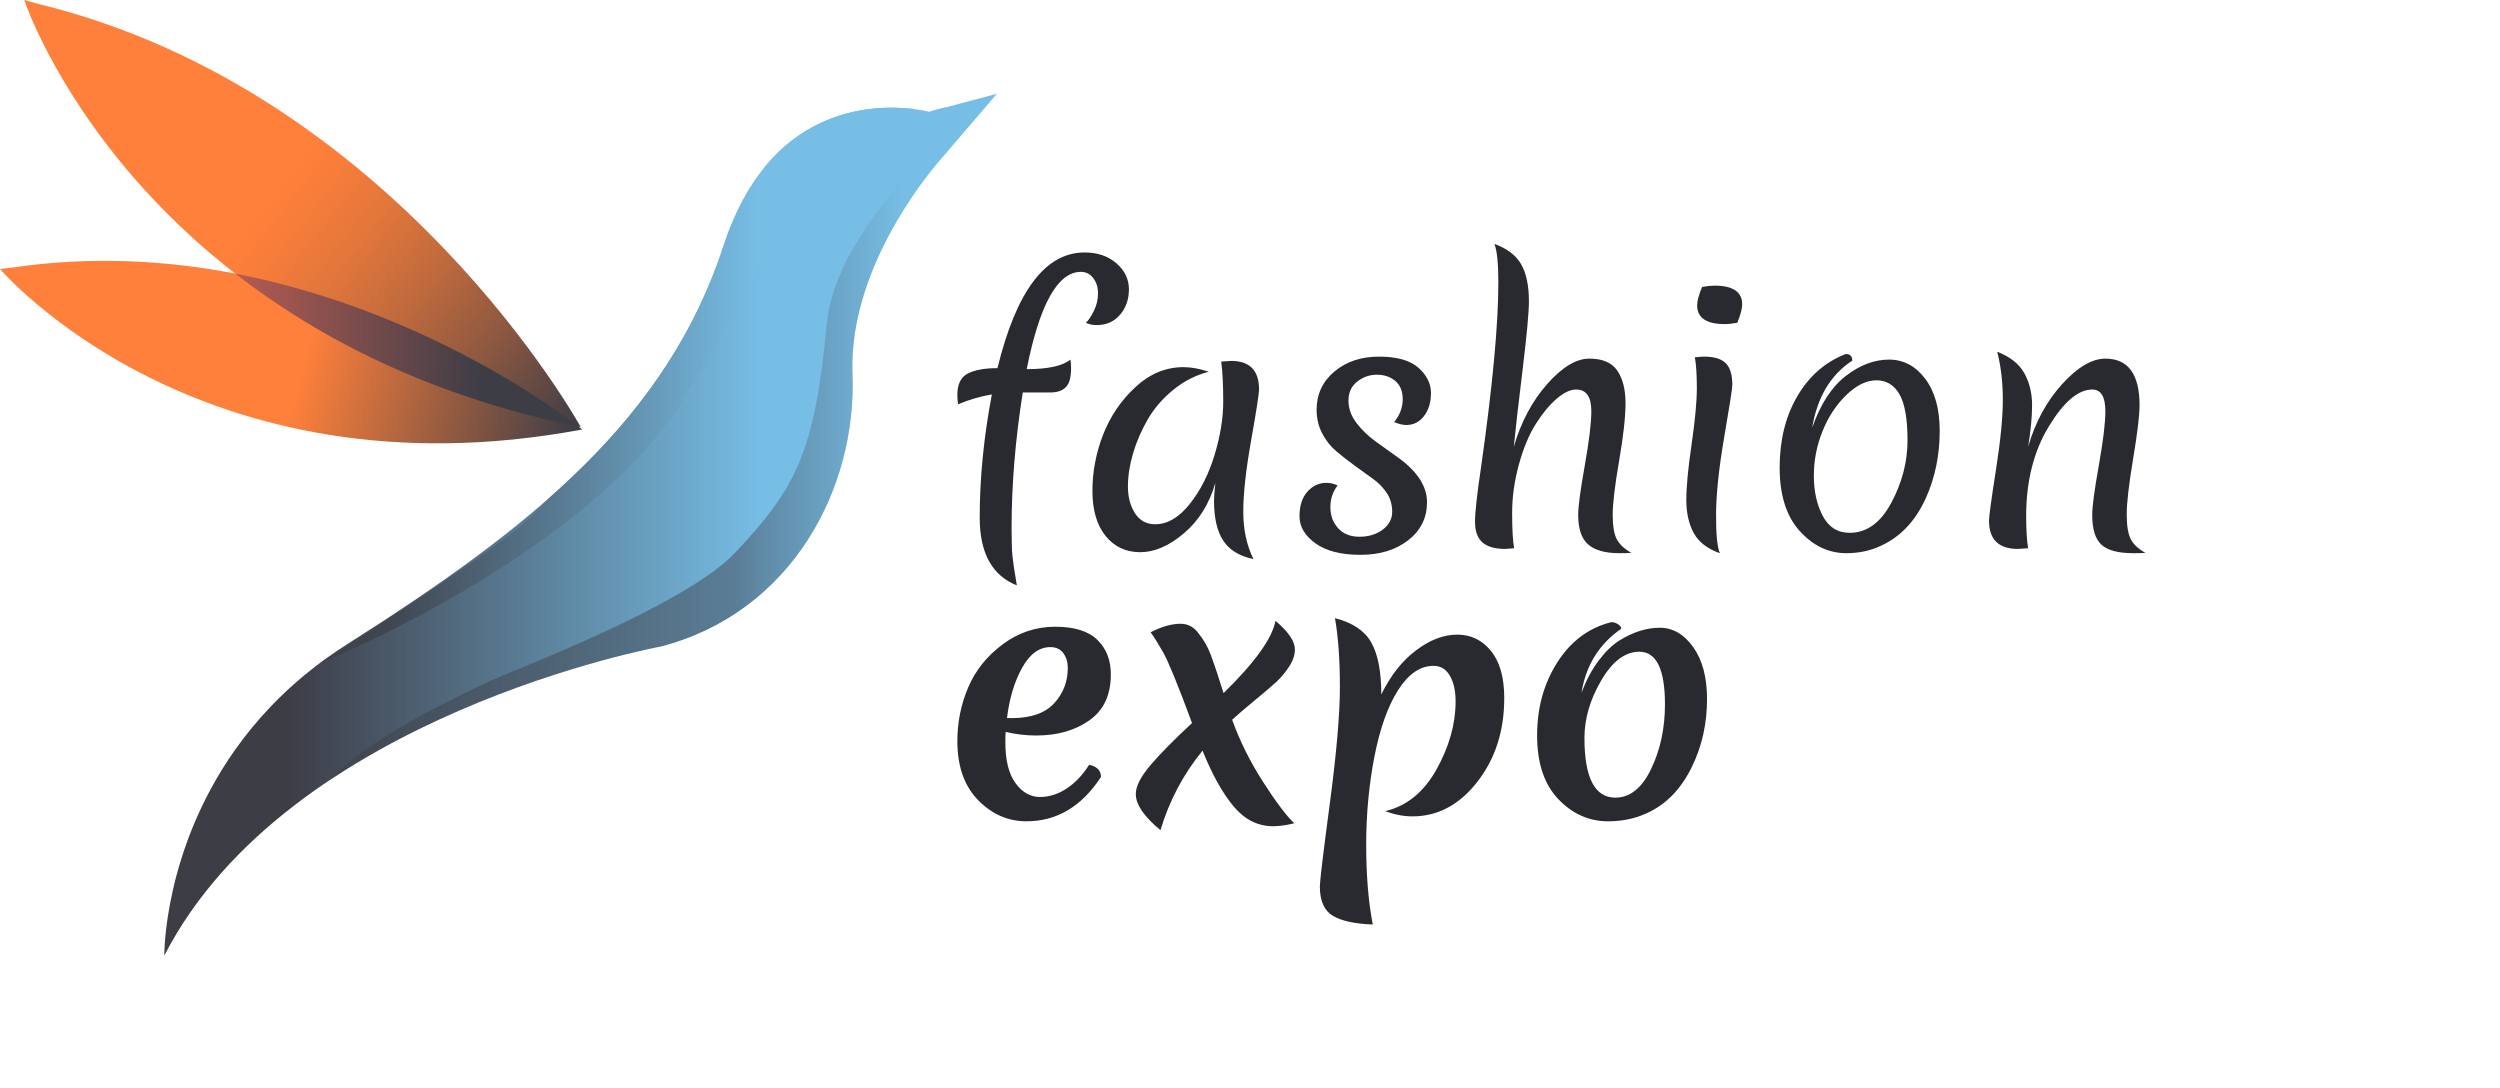
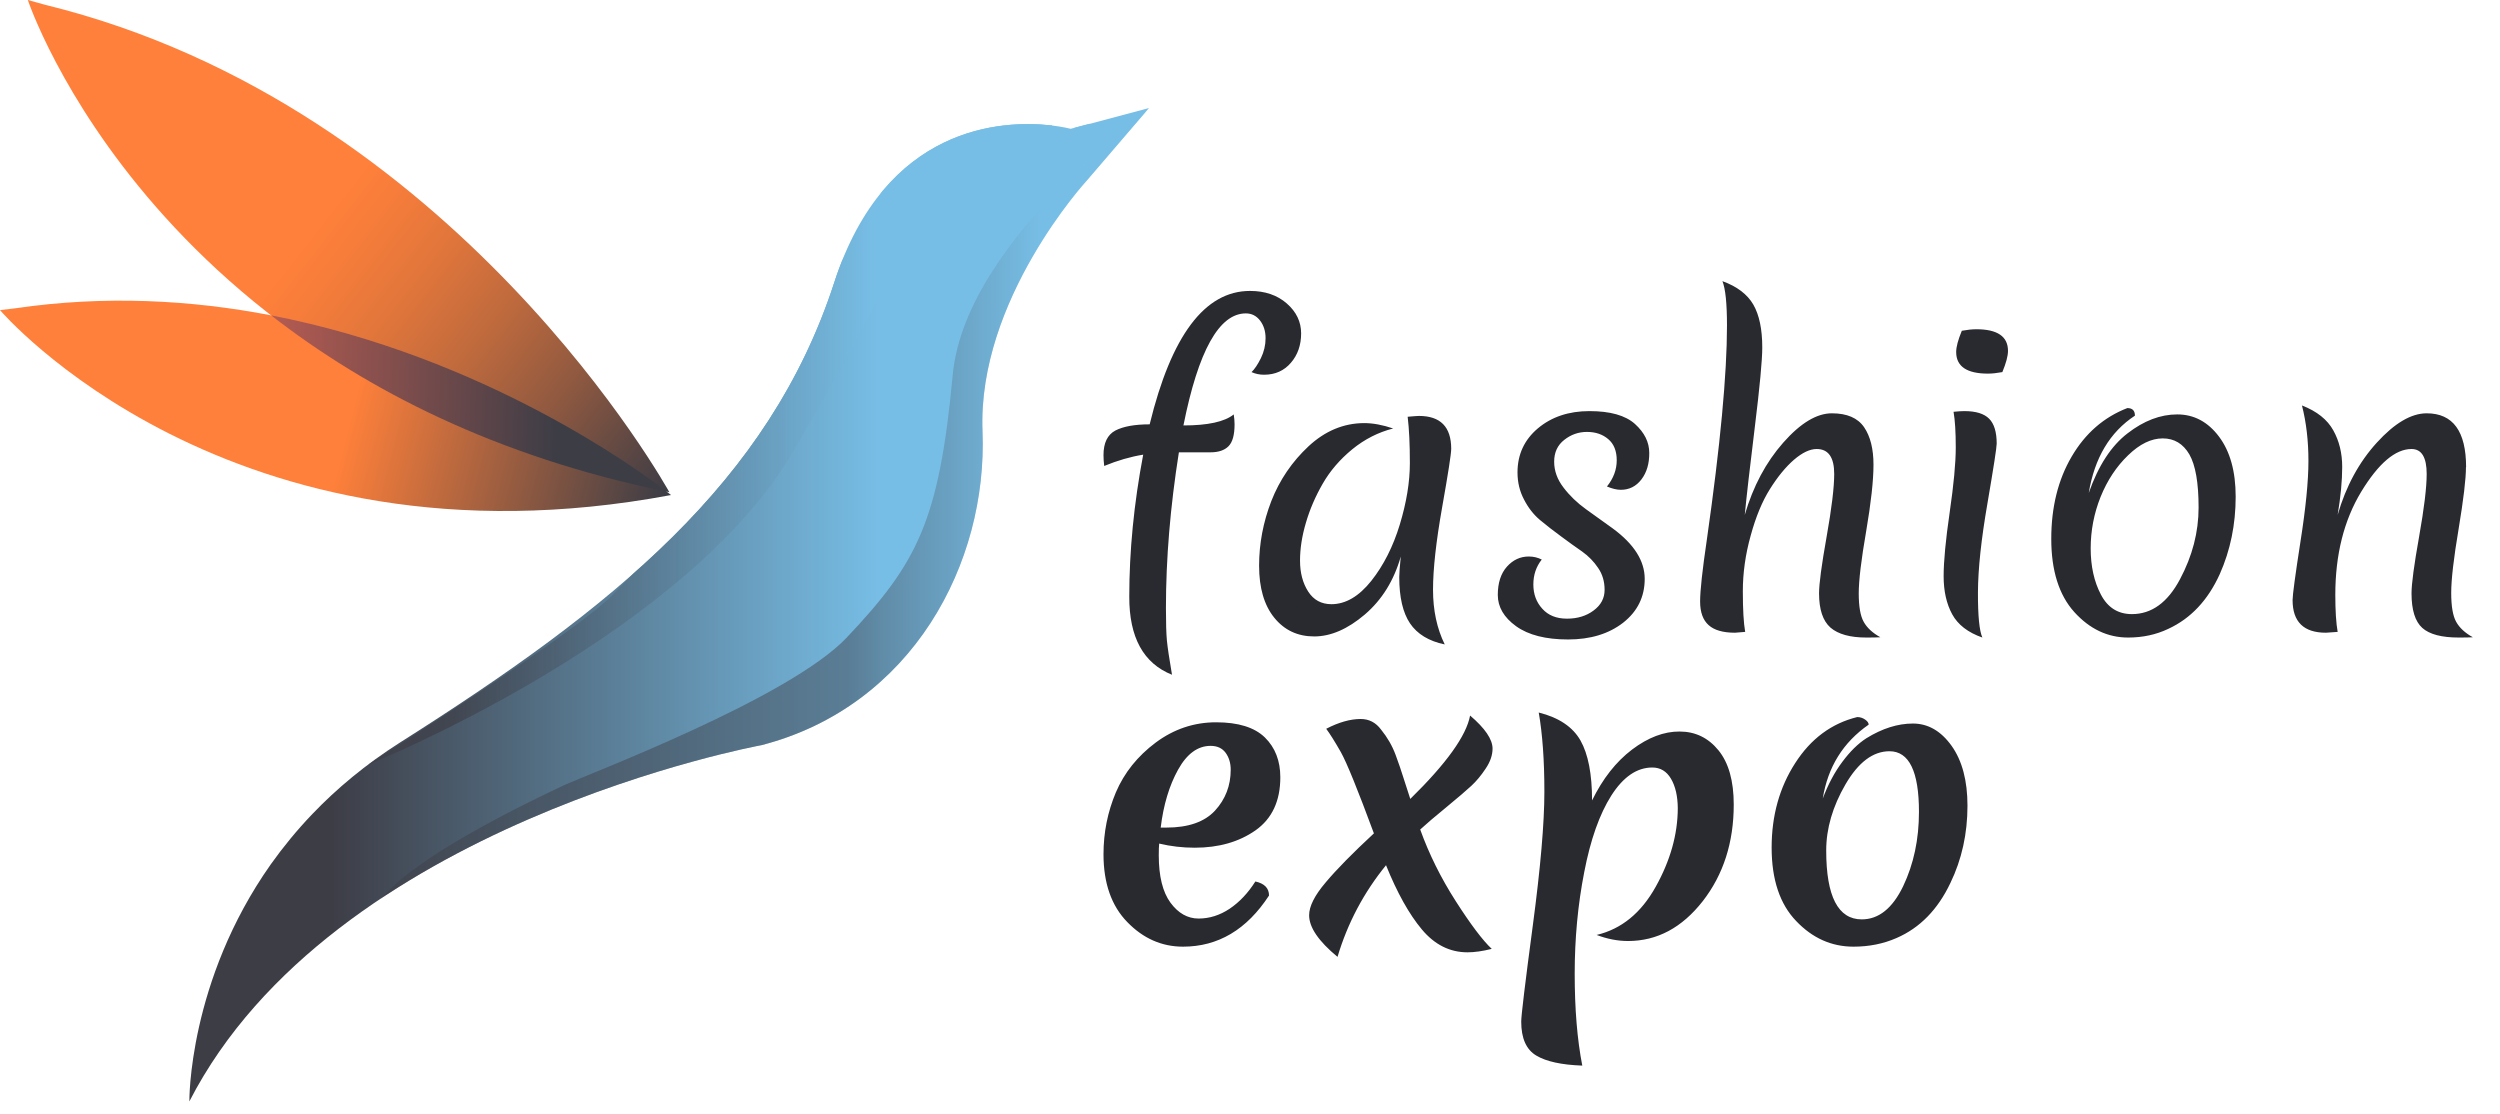
- <svg xmlns="http://www.w3.org/2000/svg" data-name="сгрупп" viewBox="0 0 2090.8 909.67">
+ <svg xmlns="http://www.w3.org/2000/svg" version="1.2" width="1814" height="808">
  <defs>
-     <linearGradient id="a" data-name="Безымянный градиент 380" x1="137.41" y1="438.8" x2="833.7" y2="438.8" gradientUnits="userSpaceOnUse">
+     <linearGradient id="a" gradientUnits="userSpaceOnUse" />
+     <linearGradient id="b" x2="1" href="#a" gradientTransform="matrix(696.29 0 0 720.82 137.41 438.8)">
      <stop offset=".15" stop-color="#3d3d46" />
      <stop offset=".72" stop-color="#77bee6" />
    </linearGradient>
-     <linearGradient id="c" data-name="Безымянный градиент 383" x1="267.04" y1="319.08" x2="791.61" y2="319.08" gradientUnits="userSpaceOnUse">
+     <linearGradient id="d" x2="1" href="#a" gradientTransform="matrix(524.57 0 0 471.525 267.04 319.08)">
      <stop offset=".11" stop-color="#3d3d46" stop-opacity=".7" />
      <stop offset=".7" stop-color="#77bee6" />
    </linearGradient>
-     <linearGradient id="e" data-name="Безымянный градиент 422" x1="267.69" y1="381.71" x2="880" y2="381.71" gradientUnits="userSpaceOnUse">
+     <linearGradient id="f" x2="1" href="#a" gradientTransform="matrix(612.31 0 0 627.918 267.69 381.71)">
      <stop offset=".57" stop-color="#3d3d46" />
      <stop offset=".8" stop-color="#77bee6" />
    </linearGradient>
-     <linearGradient id="f" data-name="Безымянный градиент 402" x1="15.45" y1="5.85" x2="489.96" y2="350.95" gradientTransform="rotate(2.01 68.196 51.835)" gradientUnits="userSpaceOnUse">
+     <linearGradient id="g" x2="1" href="#a" gradientTransform="matrix(462.114 361.531 -81.82 104.583 17.095 4.028)">
      <stop offset=".45" stop-color="#ff803a" />
      <stop offset=".5" stop-color="#f77d3a" />
      <stop offset=".59" stop-color="#e2763b" />
      <stop offset=".7" stop-color="#bf6a3d" />
      <stop offset=".82" stop-color="#905940" />
      <stop offset=".95" stop-color="#534444" />
      <stop offset="1" stop-color="#3d3d46" />
    </linearGradient>
-     <linearGradient id="g" data-name="Безымянный градиент 406" x1="12.64" y1="239.71" x2="493.16" y2="345.61" gradientTransform="rotate(2.01 68.196 51.835)" gradientUnits="userSpaceOnUse">
+     <linearGradient id="h" x2="1" href="#a" gradientTransform="matrix(476.51 122.689 -27.802 107.982 6.085 237.646)">
      <stop offset=".52" stop-color="#ff803a" />
      <stop offset="1" stop-color="#3d3d46" />
    </linearGradient>
-     <linearGradient id="h" data-name="Безымянный градиент 323" x1="202.86" y1="283.16" x2="494.37" y2="283.16" gradientTransform="rotate(2.01 68.196 51.835)" gradientUnits="userSpaceOnUse">
-       <stop offset="0" stop-color="#b65b51" />
+     <linearGradient id="i" x2="1" href="#a" gradientTransform="matrix(291.331 10.224 -4.134 117.79 194.664 287.741)">
+       <stop stop-color="#b65b51" />
      <stop offset=".72" stop-color="#3d3d46" />
    </linearGradient>
-     <clipPath id="b">
-       <path d="M137.41 799.21s-1.01-87.04 59.22-172.17c8.68-12.27 18.63-24.5 30.04-36.42 17.53-18.31 38.49-35.91 63.58-51.81 154.73-98.12 267.95-188.7 315.12-333.99C642.52 90.39 727.67 87.15 762.16 90.94c9.3 1.02 71.53-12.54 71.53-12.54l-45.29 52.83S709.15 217.39 712.92 313c3.77 95.61-50.95 199.39-160.39 227.7 0 0-311.58 56.84-415.13 258.51Z" style="fill:none" />
+     <clipPath clipPathUnits="userSpaceOnUse" id="c">
+       <path d="M137.41 799.21s-1.01-87.04 59.22-172.17c8.68-12.27 18.63-24.5 30.04-36.42 17.53-18.31 38.49-35.91 63.58-51.81 154.73-98.12 267.95-188.7 315.12-333.99C642.52 90.39 727.67 87.15 762.16 90.94c9.3 1.02 71.53-12.54 71.53-12.54l-45.29 52.83S709.15 217.39 712.92 313c3.77 95.61-50.95 199.39-160.39 227.7 0 0-311.58 56.84-415.13 258.51z" />
    </clipPath>
-     <clipPath id="d">
-       <path d="M137.41 799.21s-1.01-87.04 59.22-172.17c8.68-12.27 18.63-24.5 30.04-36.42 17.53-18.31 38.49-35.91 63.58-51.81 154.73-98.12 267.95-188.7 315.12-333.99C642.52 90.39 727.67 87.15 762.16 90.94c9.3 1.02 14.92 2.55 14.92 2.55l56.61-15.1-45.29 52.83s-79.25 86.16-75.48 181.77c3.77 95.61-50.95 199.39-160.39 227.7 0 0-311.58 56.84-415.13 258.51Z" style="fill:none" />
+     <clipPath clipPathUnits="userSpaceOnUse" id="e">
+       <path d="M137.41 799.21s-1.01-87.04 59.22-172.17c8.68-12.27 18.63-24.5 30.04-36.42 17.53-18.31 38.49-35.91 63.58-51.81 154.73-98.12 267.95-188.7 315.12-333.99C642.52 90.39 727.67 87.15 762.16 90.94c9.3 1.02 14.92 2.55 14.92 2.55l56.61-15.1-45.29 52.83s-79.25 86.16-75.48 181.77c3.77 95.61-50.95 199.39-160.39 227.7 0 0-311.58 56.84-415.13 258.51z" />
    </clipPath>
  </defs>
-   <g data-name="text (копия2)">
-     <path d="M137.41 799.21s-1.01-87.04 59.22-172.17c8.68-12.27 18.63-24.5 30.04-36.42 17.53-18.31 38.49-35.91 63.58-51.81 154.73-98.12 267.95-188.7 315.12-333.99C642.52 90.39 727.67 87.15 762.16 90.94c9.3 1.02 14.92 2.55 14.92 2.55l56.61-15.1-45.29 52.83s-79.25 86.16-75.48 181.77c3.77 95.61-50.95 199.39-160.39 227.7 0 0-311.58 56.84-415.13 258.51Z" style="fill:url(#a)" />
-     <g style="clip-path:url(#b)">
-       <path d="M791.61 91.6s-28.15 4.56-28.13 1.06c.13-21.01-89.81-7.11-123.66 46.62-38.32 60.82-53.94 104.48-80.15 157.05-29.97 60.13-90.02 107.32-113.37 133.5-23.35 26.18-179.25 125.01-179.25 125.01s217.46-87.06 302.37-217.26c0 0 61.33-101.64 87.74-162.96 26.42-61.33 133.75-84.82 133.75-84.82" style="fill:url(#c)" />
-     </g>
-     <g style="clip-path:url(#d)">
-       <path d="M849.34 67.78s-148.41 101.6-158.03 204.26c-9.91 105.68-25.39 136.18-76.89 190.58-41.98 44.34-188.56 99.25-206.15 107.56-253.66 119.8-95.85 134.38-49.06 121.71 12.75-3.45 282.1-68.45 282.1-68.45l188.36-221.72 50.34-191.53-30.66-142.42Z" style="fill:url(#e);opacity:.47" />
-     </g>
-     <path d="M20.24 0s93.18 281.71 465.48 357.22c0 0-154.15-280.52-452.95-353.77L20.24 0Z" style="fill:url(#f)" />
-     <path d="M0 224.97s165.53 194.52 486.92 134.2c0 0-213.78-173.83-475.82-135.51l-11.11 1.31Z" style="fill:url(#g)" />
-     <path d="M483.95 356.84c-19.35-14.94-132.47-98.15-287.21-128.02 68.91 53.54 162.28 102.4 287.21 128.02Z" style="fill:url(#h)" />
-     <path d="M895.76 307.89c0 7.7-1.47 13.01-4.4 15.94s-7.24 4.4-12.92 4.4h-23.09c-6.23 39.58-9.34 77.24-9.34 112.97 0 10.81.23 18.64.69 23.5.46 4.85 1.69 13.15 3.71 24.88-20.71-8.25-31.06-27.12-31.06-56.62 0-33.16 3.39-67.52 10.17-103.08-9.17 1.47-18.6 4.22-28.31 8.25-.37-2.93-.55-5.59-.55-7.97 0-8.8 2.89-14.71 8.66-17.73 5.77-3.02 14.06-4.54 24.88-4.54 15.76-64.5 40.04-96.75 72.84-96.75 10.81 0 19.7 3.02 26.66 9.07 6.96 6.05 10.44 13.29 10.44 21.71s-2.47 15.53-7.42 21.3c-4.95 5.77-11.45 8.66-19.52 8.66-3.3 0-6.32-.64-9.07-1.92 2.2-2.01 4.44-5.36 6.73-10.03 2.29-4.67 3.44-9.53 3.44-14.57s-1.33-9.3-3.99-12.78c-2.66-3.48-6.09-5.22-10.31-5.22-19.42 0-34.54 27.12-45.35 81.36 17.77 0 29.96-2.65 36.56-7.97.36 2.57.55 4.95.55 7.15Zm64.04 43.01c-5.32 9.25-9.39 18.69-12.23 28.31-2.84 9.62-4.26 18.83-4.26 27.62s1.97 16.26 5.91 22.4c3.94 6.14 9.57 9.21 16.9 9.21 10.26 0 19.88-5.63 28.86-16.9s15.89-24.92 20.75-40.96c4.85-16.03 7.28-30.88 7.28-44.53s-.55-24.88-1.65-33.67c4.4-.37 7.15-.55 8.25-.55 15.57 0 23.36 7.97 23.36 23.91 0 3.48-2.2 17.64-6.6 42.47-4.4 24.83-6.6 44.71-6.6 59.65s2.84 28.17 8.52 39.72c-11.54-2.38-19.93-7.47-25.15-15.25s-7.83-19.01-7.83-33.67c0-2.56.37-7.51 1.1-14.84-4.95 17.41-13.65 31.43-26.11 42.05-12.46 10.63-24.7 15.94-36.69 15.94s-21.67-4.54-29-13.61c-7.33-9.07-10.99-21.62-10.99-37.66s2.98-31.7 8.93-47c5.95-15.3 14.93-28.54 26.94-39.72 12-11.17 25.42-16.77 40.27-16.77 6.41 0 13.47 1.28 21.17 3.85-10.81 2.75-20.71 7.79-29.69 15.12-8.98 7.33-16.13 15.62-21.44 24.88Zm191.72-37.52c-6.14 0-11.64 1.92-16.49 5.77-4.86 3.85-7.28 9.12-7.28 15.8s2.24 12.97 6.73 18.83c4.49 5.87 9.94 11.09 16.35 15.67 6.41 4.58 12.92 9.25 19.52 14.02 15.39 11.36 23.09 23.55 23.09 36.56s-5.22 23.6-15.67 31.75c-10.45 8.15-23.78 12.23-39.99 12.23s-28.77-3.21-37.66-9.62c-8.89-6.41-13.33-13.97-13.33-22.68s2.2-15.53 6.6-20.48c4.4-4.95 9.71-7.42 15.94-7.42 3.3 0 6.41.73 9.35 2.2-4.03 5.13-6.05 11.18-6.05 18.14s2.15 12.83 6.46 17.59c4.3 4.77 10.26 7.15 17.87 7.15s14.06-1.97 19.38-5.91c5.31-3.94 7.97-8.93 7.97-14.98s-1.56-11.36-4.67-15.94c-3.12-4.58-7.01-8.52-11.68-11.82-4.67-3.3-9.76-6.96-15.25-11-5.5-4.03-10.58-8.01-15.26-11.96-4.67-3.94-8.57-8.89-11.68-14.84-3.12-5.95-4.67-12.51-4.67-19.65 0-13.01 4.95-23.68 14.84-32.02 9.9-8.34 22.35-12.51 37.38-12.51s26.02 3.12 32.98 9.35c6.96 6.23 10.45 13.24 10.45 21.03s-1.92 14.2-5.77 19.24c-3.85 5.04-8.8 7.56-14.84 7.56-2.93 0-6.32-.82-10.17-2.47 4.76-5.86 7.15-12.18 7.15-18.97s-2.06-11.91-6.18-15.39c-4.12-3.48-9.26-5.22-15.39-5.22Zm142.38 7.84c12.55-14.2 24.33-21.3 35.32-21.3s18.78 3.34 23.36 10.03c4.58 6.69 6.87 15.76 6.87 27.21s-1.79 27.53-5.36 48.24c-3.57 20.71-5.36 35.78-5.36 45.21s1.19 16.31 3.57 20.62c2.38 4.31 6.41 8.01 12.09 11.13-2.38.18-5.77.28-10.17.28-11.73 0-20.39-2.43-25.98-7.28s-8.38-13.15-8.38-24.88c0-6.78 1.83-20.48 5.5-41.09 3.66-20.62 5.5-35.78 5.5-45.49 0-12.09-4.22-18.14-12.64-18.14-4.95 0-10.45 2.61-16.49 7.83s-11.87 12.28-17.45 21.17c-5.59 8.89-10.26 20.16-14.02 33.81-3.76 13.65-5.63 27.12-5.63 40.41s.55 23.14 1.65 29.55c-4.4.37-6.87.55-7.42.55-8.62 0-14.98-1.83-19.1-5.5-4.12-3.66-6.18-9.39-6.18-17.18s1.65-22.77 4.95-44.94c9.71-68.17 14.57-119.93 14.57-155.3 0-15.94-1.1-26.66-3.3-32.16 10.63 3.85 18.09 9.53 22.4 17.04 4.3 7.52 6.46 17.87 6.46 31.06 0 9.17-1.79 28.41-5.36 57.72-3.57 29.32-6 50.58-7.28 63.77 6.05-20.71 15.34-38.16 27.9-52.36Zm122.58 124.51c-4.12-7.6-6.18-16.81-6.18-27.62s1.46-26.29 4.4-46.45c2.93-20.16 4.4-35.82 4.4-47s-.55-19.79-1.65-25.84c3.3-.37 5.95-.55 7.97-.55 8.25 0 14.2 1.83 17.87 5.5 3.66 3.67 5.5 9.71 5.5 18.14 0 2.75-2.25 17.18-6.73 43.29-4.49 26.11-6.78 47.65-6.87 64.59-.09 16.95.96 27.9 3.16 32.85-10.45-3.67-17.73-9.3-21.85-16.9Zm25.98-174.68c-15.39 0-23.09-5.22-23.09-15.67 0-3.66 1.37-8.79 4.12-15.39 4.03-.73 7.51-1.1 10.44-1.1 15.39 0 23.09 5.22 23.09 15.67 0 3.67-1.37 8.8-4.12 15.39-4.03.73-7.52 1.1-10.44 1.1Zm101.29 43.3c11.82-9.07 23.82-13.61 36.01-13.61s22.31 5.36 30.37 16.08c8.06 10.72 12.09 25.24 12.09 43.57 0 20.16-3.85 38.85-11.54 56.07-8.62 19.06-21.07 32.34-37.38 39.86-8.79 4.21-18.51 6.32-29.14 6.32-14.84 0-27.86-6.18-39.03-18.55-11.18-12.37-16.77-30.05-16.77-53.05s4.95-42.92 14.84-59.78c9.9-16.86 23.36-28.59 40.41-35.18 3.66 0 5.5 1.83 5.5 5.5-18.14 11.91-29.32 30.61-33.53 56.07 6.96-19.79 16.35-34.22 28.17-43.29Zm51.54 53.87c0-17.87-2.25-30.69-6.73-38.48-4.49-7.79-10.91-11.68-19.24-11.68s-16.72 4.08-25.15 12.23c-8.43 8.16-15.07 18.24-19.93 30.24-4.86 12-7.28 24.46-7.28 37.38s2.47 24.1 7.42 33.53c4.95 9.44 12.46 14.16 22.54 14.16 14.29 0 25.93-8.43 34.91-25.29 8.98-16.86 13.47-34.22 13.47-52.09Zm194.05-29.27c0 8.43-1.79 23.32-5.36 44.67-3.57 21.35-5.36 36.88-5.36 46.59s1.19 16.72 3.57 21.03c2.38 4.31 6.41 8.01 12.09 11.13-2.38.18-5.77.28-10.17.28-12.46 0-21.3-2.34-26.52-7.01-5.22-4.67-7.83-13.06-7.83-25.15 0-6.78 1.83-20.48 5.5-41.09 3.66-20.62 5.5-35.78 5.5-45.49 0-12.09-3.67-18.14-10.99-18.14-11.73 0-23.87 10.35-36.42 31.06s-18.83 45.63-18.83 74.76c0 11.54.55 20.52 1.65 26.94-4.77.37-7.61.55-8.52.55-16.13 0-24.19-7.88-24.19-23.64 0-3.66 1.92-17.77 5.77-42.33 3.85-24.55 5.77-44.12 5.77-58.68s-1.56-27.99-4.67-40.27c10.81 4.22 18.37 10.22 22.68 18 4.3 7.79 6.46 16.68 6.46 26.66s-1.1 21.58-3.3 34.77c6.05-20.71 15.53-38.16 28.45-52.36 12.92-14.2 24.97-21.3 36.14-21.3 19.06 0 28.59 13.01 28.59 39.03ZM866.9 615.13c-8.8 0-17.41-1-25.84-3.02-.18 1.83-.27 4.67-.27 8.52 0 15.21 2.84 26.66 8.52 34.36 5.68 7.7 12.46 11.54 20.34 11.54s15.39-2.38 22.54-7.15c7.15-4.76 13.37-11.36 18.69-19.79 6.6 1.47 9.9 4.86 9.9 10.17-16.13 24.74-36.93 37.11-62.39 37.11-15.39 0-28.86-5.91-40.41-17.73-11.54-11.82-17.32-28.26-17.32-49.34 0-15.76 3.02-30.74 9.07-44.94 6.05-14.2 15.67-26.2 28.86-36.01 13.19-9.8 27.8-14.71 43.84-14.71s27.8 3.67 35.32 10.99c7.51 7.33 11.27 16.95 11.27 28.86 0 17.23-6 30.05-18 38.48-12 8.43-26.71 12.64-44.12 12.64Zm11.54-73.94c-9.34 0-17.23 5.77-23.64 17.32-6.42 11.54-10.63 25.56-12.64 42.05h4.12c15.94 0 27.71-4.12 35.32-12.37 7.6-8.25 11.41-18.14 11.41-29.69 0-4.76-1.24-8.84-3.71-12.23-2.47-3.39-6.09-5.08-10.86-5.08ZM1064.8 691c-12.83 0-23.87-5.54-33.12-16.63-9.26-11.08-17.91-26.61-25.98-46.59-16.13 19.79-27.86 41.96-35.18 66.52-13.74-11.36-20.62-21.44-20.62-30.24 0-6.41 3.99-14.34 11.96-23.78 7.97-9.44 19.65-21.3 35.05-35.6-11.73-31.7-19.75-51.35-24.05-58.96-4.31-7.6-7.83-13.24-10.58-16.9 9.16-4.76 17.5-7.15 25.01-7.15 6.05 0 11 2.57 14.84 7.7 4.58 5.68 8.06 11.78 10.45 18.28 2.38 6.51 4.17 11.64 5.36 15.39 1.19 3.76 2.98 9.3 5.36 16.63 26.2-25.65 40.68-45.81 43.43-60.47 10.81 9.17 16.22 17.14 16.22 23.91 0 4.77-1.65 9.62-4.95 14.57-3.3 4.95-6.78 9.12-10.44 12.51-3.67 3.39-9.67 8.52-18 15.39-8.34 6.87-14.71 12.33-19.1 16.35 6.41 17.78 15.02 35.09 25.84 51.95 10.81 16.86 19.52 28.41 26.11 34.63-6.6 1.65-12.46 2.47-17.59 2.47Zm119.43-147.06c11.63-8.8 23.13-13.19 34.5-13.19s20.75 4.54 28.17 13.61c7.42 9.07 11.13 22.22 11.13 39.44 0 27.49-7.52 50.85-22.54 70.09-15.03 19.24-33.08 28.86-54.15 28.86-7.52 0-15.12-1.46-22.81-4.4 17.96-4.21 32.25-15.85 42.88-34.91 10.62-19.06 15.94-38.02 15.94-56.9 0-8.8-1.61-15.94-4.81-21.44-3.21-5.5-7.74-8.25-13.61-8.25-11.18 0-21.07 6.78-29.69 20.34-8.62 13.56-15.21 32.12-19.79 55.66-4.58 23.55-6.87 48.1-6.87 73.67s1.83 47.78 5.5 66.66c-15.03-.55-26.16-2.98-33.4-7.28-7.24-4.31-10.86-12.51-10.86-24.6 0-4.4 2.79-27.62 8.38-69.68 5.59-42.05 8.38-74.44 8.38-97.17s-1.37-41.87-4.12-57.45c14.66 3.67 24.78 10.45 30.37 20.34s8.38 24.37 8.38 43.43c7.7-15.76 17.36-28.04 29-36.83Zm203.81-18.96c11 0 20.34 5.41 28.04 16.22 7.7 10.81 11.54 25.29 11.54 43.43 0 20.34-4.12 39.03-12.37 56.07-9.17 19.24-22.17 32.53-39.03 39.86-9.53 4.21-19.97 6.32-31.33 6.32-15.94 0-29.82-6.18-41.64-18.55s-17.73-30.14-17.73-53.32 5.68-43.61 17.04-61.29 26.39-28.81 45.08-33.4c2.01 0 3.89.6 5.63 1.79 1.74 1.19 2.61 2.43 2.61 3.71-18.51 12.83-29.6 30.7-33.26 53.6 3.85-10.26 8.56-19.15 14.16-26.66 5.59-7.51 11.41-13.19 17.45-17.04 11.54-7.15 22.81-10.72 33.81-10.72ZM1371 545.05c-11.91 0-22.54 8.02-31.88 24.05-9.35 16.04-14.02 32.02-14.02 47.96 0 33.35 8.61 50.03 25.84 50.03 12.27 0 22.26-8.01 29.96-24.05 7.7-16.03 11.54-34.04 11.54-54.01 0-29.32-7.15-43.98-21.44-43.98Z" style="fill:#292930" />
+   <path d="M137.4 799.2s-1-87 59.2-172.2c8.7-12.2 18.7-24.5 30.1-36.4 17.5-18.3 38.5-35.9 63.5-51.8 154.8-98.1 268-188.7 315.2-334C642.5 90.4 727.7 87.2 762.2 90.9c9.3 1.1 14.9 2.6 14.9 2.6l56.6-15.1-45.3 52.8s-79.3 86.2-75.5 181.8c3.8 95.6-50.9 199.4-160.4 227.7 0 0-311.6 56.8-415.1 258.5z" style="fill:url(#b)" />
+   <g clip-path="url(#c)">
+     <path d="M791.6 91.6s-28.1 4.6-28.1 1.1c.1-21.1-89.8-7.1-123.7 46.6-38.3 60.8-53.9 104.5-80.1 157-30 60.2-90 107.4-113.4 133.5-23.3 26.2-179.2 125-179.2 125s217.4-87 302.3-217.2c0 0 61.4-101.7 87.8-163s133.7-84.8 133.7-84.8" style="fill:url(#d)" />
  </g>
+   <g clip-path="url(#e)">
+     <path d="M849.3 67.8S700.9 169.4 691.3 272c-9.9 105.7-25.4 136.2-76.9 190.6-42 44.4-188.5 99.3-206.1 107.6-253.7 119.8-95.9 134.4-49.1 121.7 12.8-3.5 282.1-68.5 282.1-68.5l188.4-221.7L880 210.2 849.4 67.8z" style="opacity:.47;fill:url(#f)" />
+   </g>
+   <path d="M20.2 0s93.2 281.7 465.5 357.2c0 0-154.1-280.5-452.9-353.7z" style="fill:url(#g)" />
+   <path d="M0 225s165.5 194.5 486.9 134.2c0 0-213.8-173.9-475.8-135.5L0 225z" style="fill:url(#h)" />
+   <path d="M483.9 356.8c-19.3-14.9-132.4-98.1-287.2-128 68.9 53.6 162.3 102.4 287.3 128z" style="fill:url(#i)" />
+   <path d="M895.8 307.9q0 11.5-4.4 15.9t-13 4.4h-23q-9.4 59.4-9.4 113 0 16.2.7 23.5.7 7.3 3.7 24.9-31.1-12.4-31-56.6 0-49.8 10.1-103.1-13.7 2.2-28.3 8.2-.5-4.4-.5-7.9 0-13.2 8.6-17.8 8.7-4.5 24.9-4.5 23.6-96.8 72.8-96.8 16.3 0 26.7 9.1 10.4 9.1 10.4 21.7 0 12.7-7.4 21.3-7.4 8.7-19.5 8.7-4.9 0-9.1-1.9 3.3-3.1 6.8-10.1 3.4-7 3.4-14.5 0-7.6-4-12.8-4-5.2-10.3-5.2-29.1 0-45.3 81.3 26.6 0 36.5-8 .6 3.9.6 7.2zm64 43q-8 13.9-12.2 28.3-4.3 14.4-4.3 27.6 0 13.2 5.9 22.4t16.9 9.2q15.4 0 28.9-16.9 13.4-16.9 20.7-40.9 7.3-24.1 7.3-44.6 0-20.4-1.6-33.6 6.6-.6 8.2-.6 23.4 0 23.4 23.9 0 5.3-6.6 42.5-6.6 37.3-6.6 59.7 0 22.4 8.5 39.7-17.3-3.6-25.2-15.3-7.8-11.6-7.8-33.6 0-3.9 1.1-14.9-7.4 26.1-26.1 42.1-18.7 15.9-36.7 15.9-18 0-29-13.6t-11-37.7q0-24 8.9-47 9-22.9 27-39.7 18-16.7 40.3-16.8 9.6 0 21.1 3.9-16.2 4.1-29.7 15.1-13.4 11-21.4 24.9zm191.7-37.5q-9.2 0-16.5 5.8-7.3 5.7-7.3 15.8 0 10 6.8 18.8 6.7 8.8 16.3 15.7 9.6 6.8 19.5 14 23.1 17 23.1 36.5t-15.6 31.8q-15.7 12.2-40 12.2t-37.7-9.6q-13.3-9.6-13.3-22.7t6.6-20.5q6.6-7.4 15.9-7.4 5 0 9.4 2.2-6.1 7.7-6.1 18.1 0 10.5 6.5 17.6 6.4 7.2 17.9 7.2 11.4 0 19.3-5.9 8-5.9 8-15t-4.7-15.9q-4.6-6.9-11.6-11.9-7.1-4.9-15.3-11-8.2-6-15.3-11.9-7-5.9-11.6-14.9-4.7-8.9-4.7-19.6 0-19.5 14.8-32 14.9-12.5 37.4-12.5 22.6 0 33 9.3 10.4 9.4 10.4 21 .1 11.7-5.7 19.3-5.8 7.5-14.9 7.5-4.4 0-10.1-2.4 7.1-8.8 7.1-19t-6.2-15.4q-6.1-5.2-15.4-5.2zm142.4 7.8q18.8-21.3 35.3-21.3 16.5 0 23.4 10.1 6.8 10 6.8 27.2 0 17.1-5.3 48.2-5.4 31.1-5.4 45.2 0 14.2 3.6 20.6 3.6 6.5 12.1 11.2-3.6.2-10.2.2-17.6 0-26-7.2-8.3-7.3-8.3-24.9 0-10.2 5.5-41.1 5.5-30.9 5.5-45.5 0-18.1-12.7-18.1-7.4 0-16.5 7.8-9 7.8-17.4 21.2-8.4 13.3-14 33.8-5.7 20.4-5.7 40.4 0 19.9 1.7 29.5-6.6.6-7.4.6-13 0-19.1-5.5-6.2-5.5-6.2-17.2t4.9-44.9q14.6-102.3 14.6-155.3 0-23.9-3.3-32.2 15.9 5.8 22.4 17 6.5 11.3 6.5 31.1 0 13.8-5.4 57.7-5.4 44-7.3 63.8 9.1-31.1 27.9-52.4zm122.6 124.5q-6.2-11.4-6.2-27.6 0-16.2 4.4-46.4 4.4-30.3 4.4-47 0-16.8-1.6-25.9 4.9-.5 7.9-.5 12.4 0 17.9 5.5 5.5 5.5 5.5 18.1 0 4.1-6.7 43.3-6.8 39.2-6.9 64.6-.1 25.4 3.2 32.8-15.7-5.5-21.9-16.9zm26-174.6q-23.1 0-23.1-15.7 0-5.5 4.1-15.4 6.1-1.1 10.5-1.1 23 0 23 15.7 0 5.5-4.1 15.4-6 1.1-10.4 1.1zm101.3 43.3q17.7-13.7 36-13.7 18.2 0 30.3 16.1 12.1 16.1 12.1 43.6 0 30.2-11.5 56.1-12.9 28.5-37.4 39.8-13.2 6.3-29.1 6.3-22.3 0-39.1-18.5-16.7-18.6-16.7-53.1t14.8-59.7q14.8-25.3 40.4-35.2 5.5 0 5.5 5.5-27.2 17.9-33.5 56.1 10.4-29.7 28.2-43.3zm51.5 53.8q0-26.8-6.7-38.5-6.8-11.6-19.3-11.6t-25.1 12.2q-12.7 12.2-20 30.2-7.2 18-7.2 37.4t7.4 33.5q7.4 14.2 22.5 14.2 21.5 0 34.9-25.3 13.5-25.3 13.5-52.1zm194-29.3q0 12.7-5.3 44.7-5.4 32-5.4 46.6 0 14.6 3.6 21 3.6 6.5 12.1 11.2-3.6.2-10.2.2-18.7 0-26.5-7-7.8-7-7.8-25.1 0-10.2 5.5-41.1 5.5-30.9 5.5-45.5 0-18.1-11-18.1-17.6 0-36.5 31-18.8 31.1-18.8 74.8 0 17.3 1.7 26.9-7.2.6-8.5.6-24.2 0-24.2-23.7 0-5.5 5.7-42.3 5.8-36.8 5.8-58.7 0-21.8-4.7-40.2 16.2 6.3 22.7 18 6.5 11.6 6.5 26.6 0 15-3.3 34.8 9-31.1 28.4-52.4 19.4-21.3 36.2-21.3 28.6 0 28.6 39.1zM866.9 615.1q-13.2 0-25.8-3-.3 2.8-.3 8.5 0 22.8 8.5 34.4 8.5 11.5 20.4 11.5 11.8 0 22.5-7.1 10.7-7.2 18.7-19.8 9.9 2.2 9.9 10.2-24.2 37.1-62.4 37.1-23.1 0-40.4-17.8-17.3-17.7-17.3-49.3 0-23.6 9-44.9 9.1-21.3 28.9-36.1 19.8-14.7 43.8-14.7 24.1 0 35.4 11 11.2 11 11.2 28.9 0 25.8-18 38.5-18 12.6-44.1 12.6zm11.5-73.9q-14 0-23.6 17.3-9.6 17.3-12.6 42h4.1q23.9 0 35.3-12.3 11.4-12.4 11.4-29.7 0-7.2-3.7-12.3-3.7-5-10.9-5zM1064.8 691q-19.2 0-33.1-16.6-13.9-16.6-26-46.6-24.2 29.7-35.2 66.5-20.6-17-20.6-30.2 0-9.7 12-23.8 11.9-14.2 35-35.6-17.6-47.6-24-59-6.5-11.4-10.6-16.9 13.7-7.1 25-7.1 9.1 0 14.8 7.7 6.9 8.5 10.5 18.2 3.6 9.8 5.3 15.4 1.8 5.7 5.4 16.7 39.3-38.5 43.4-60.5 16.2 13.8 16.3 23.9 0 7.2-5 14.6-4.9 7.4-10.4 12.5t-18 15.4q-12.6 10.3-19.1 16.3 9.6 26.7 25.8 52 16.2 25.3 26.1 34.6-9.9 2.5-17.6 2.5zm119.4-147.1q17.5-13.2 34.5-13.1 17.1 0 28.2 13.6 11.1 13.6 11.1 39.4 0 41.2-22.5 70.1-22.6 28.9-54.2 28.9-11.2 0-22.8-4.4 27-6.4 42.9-35 15.9-28.5 16-56.9-.1-13.2-4.9-21.4-4.8-8.2-13.6-8.2-16.7 0-29.7 20.3-12.9 20.3-19.7 55.7-6.9 35.3-6.9 73.6 0 38.4 5.5 66.7-22.6-.8-33.4-7.3-10.9-6.5-10.9-24.6 0-6.6 8.4-69.7t8.4-97.2q0-34-4.1-57.4 21.9 5.5 30.3 20.3 8.4 14.9 8.4 43.5 11.6-23.7 29-36.9zM1388 525q16.5 0 28.1 16.2 11.5 16.2 11.5 43.4 0 30.5-12.4 56.1-13.7 28.9-39 39.9-14.3 6.3-31.3 6.3-23.9 0-41.6-18.6-17.8-18.5-17.8-53.3t17.1-61.3q17-26.5 45-33.4 3.1 0 5.7 1.8t2.6 3.7q-27.8 19.3-33.3 53.6 5.8-15.4 14.2-26.6 8.4-11.3 17.4-17.1 17.3-10.7 33.8-10.7zm-17 20.1q-17.9 0-31.9 24-14 24.1-14 48 0 50 25.8 50 18.4 0 30-24 11.5-24.1 11.5-54 0-44-21.4-44z" style="fill:#292930" />
</svg>
